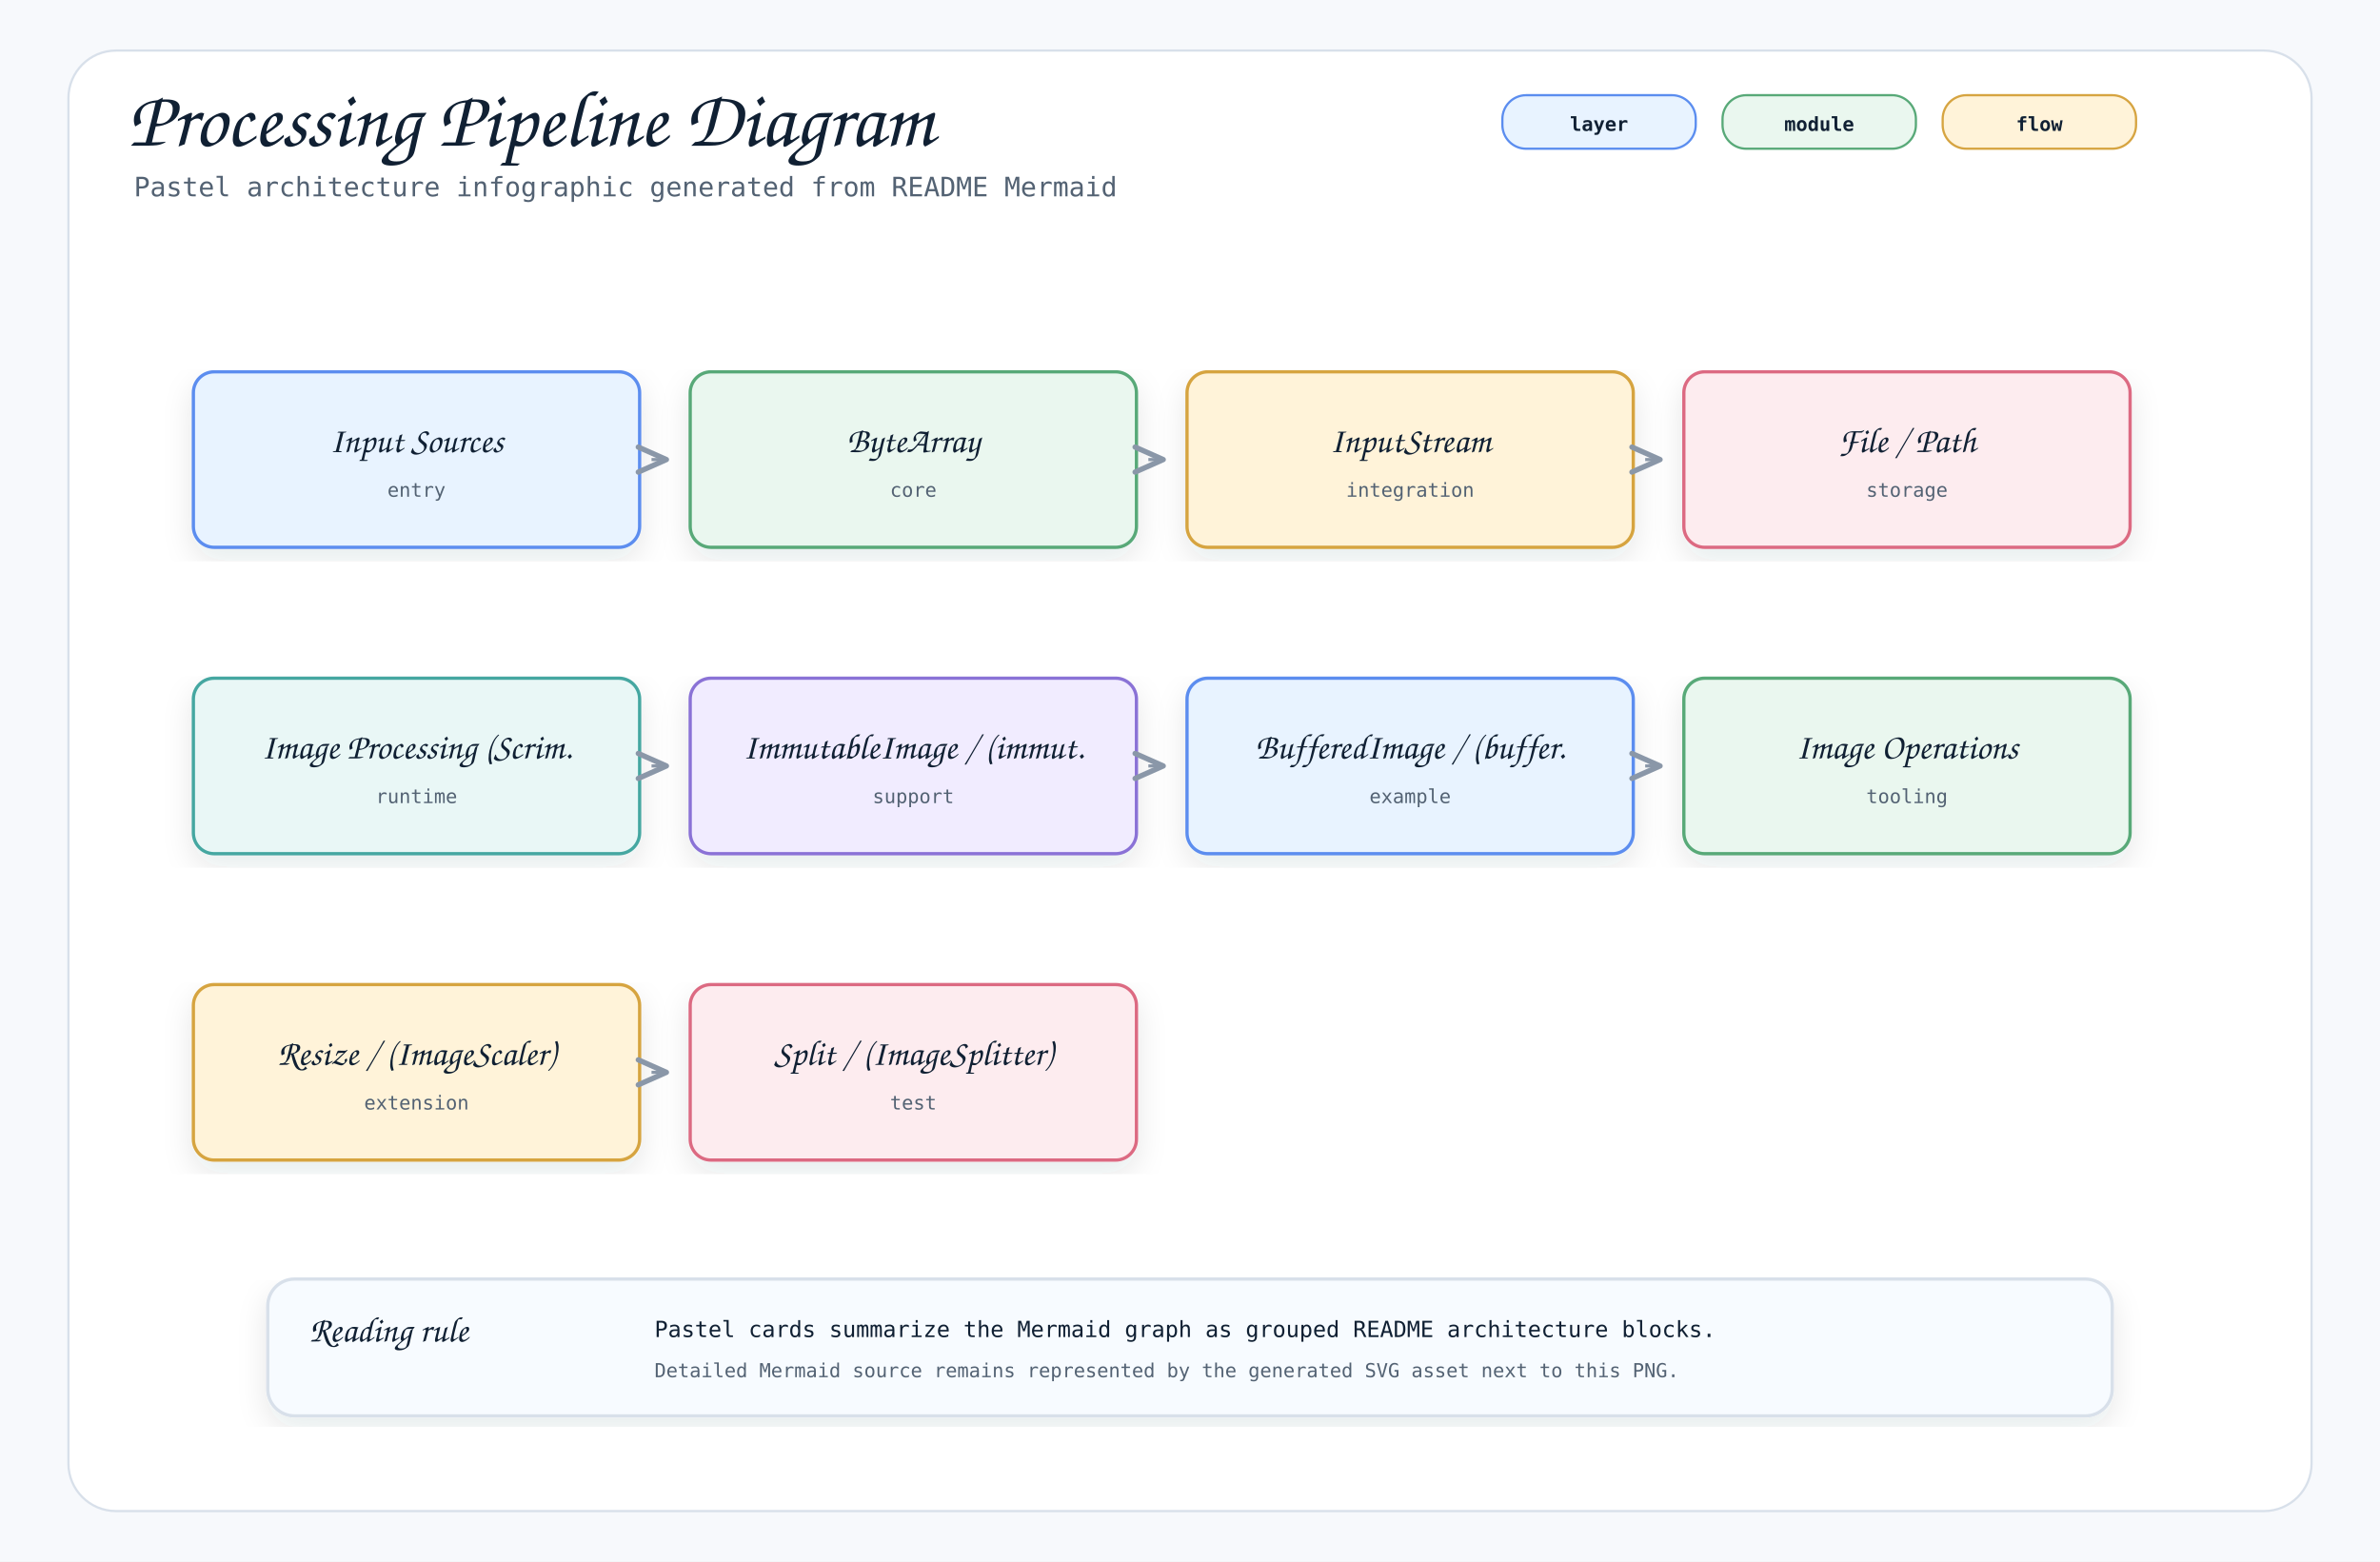
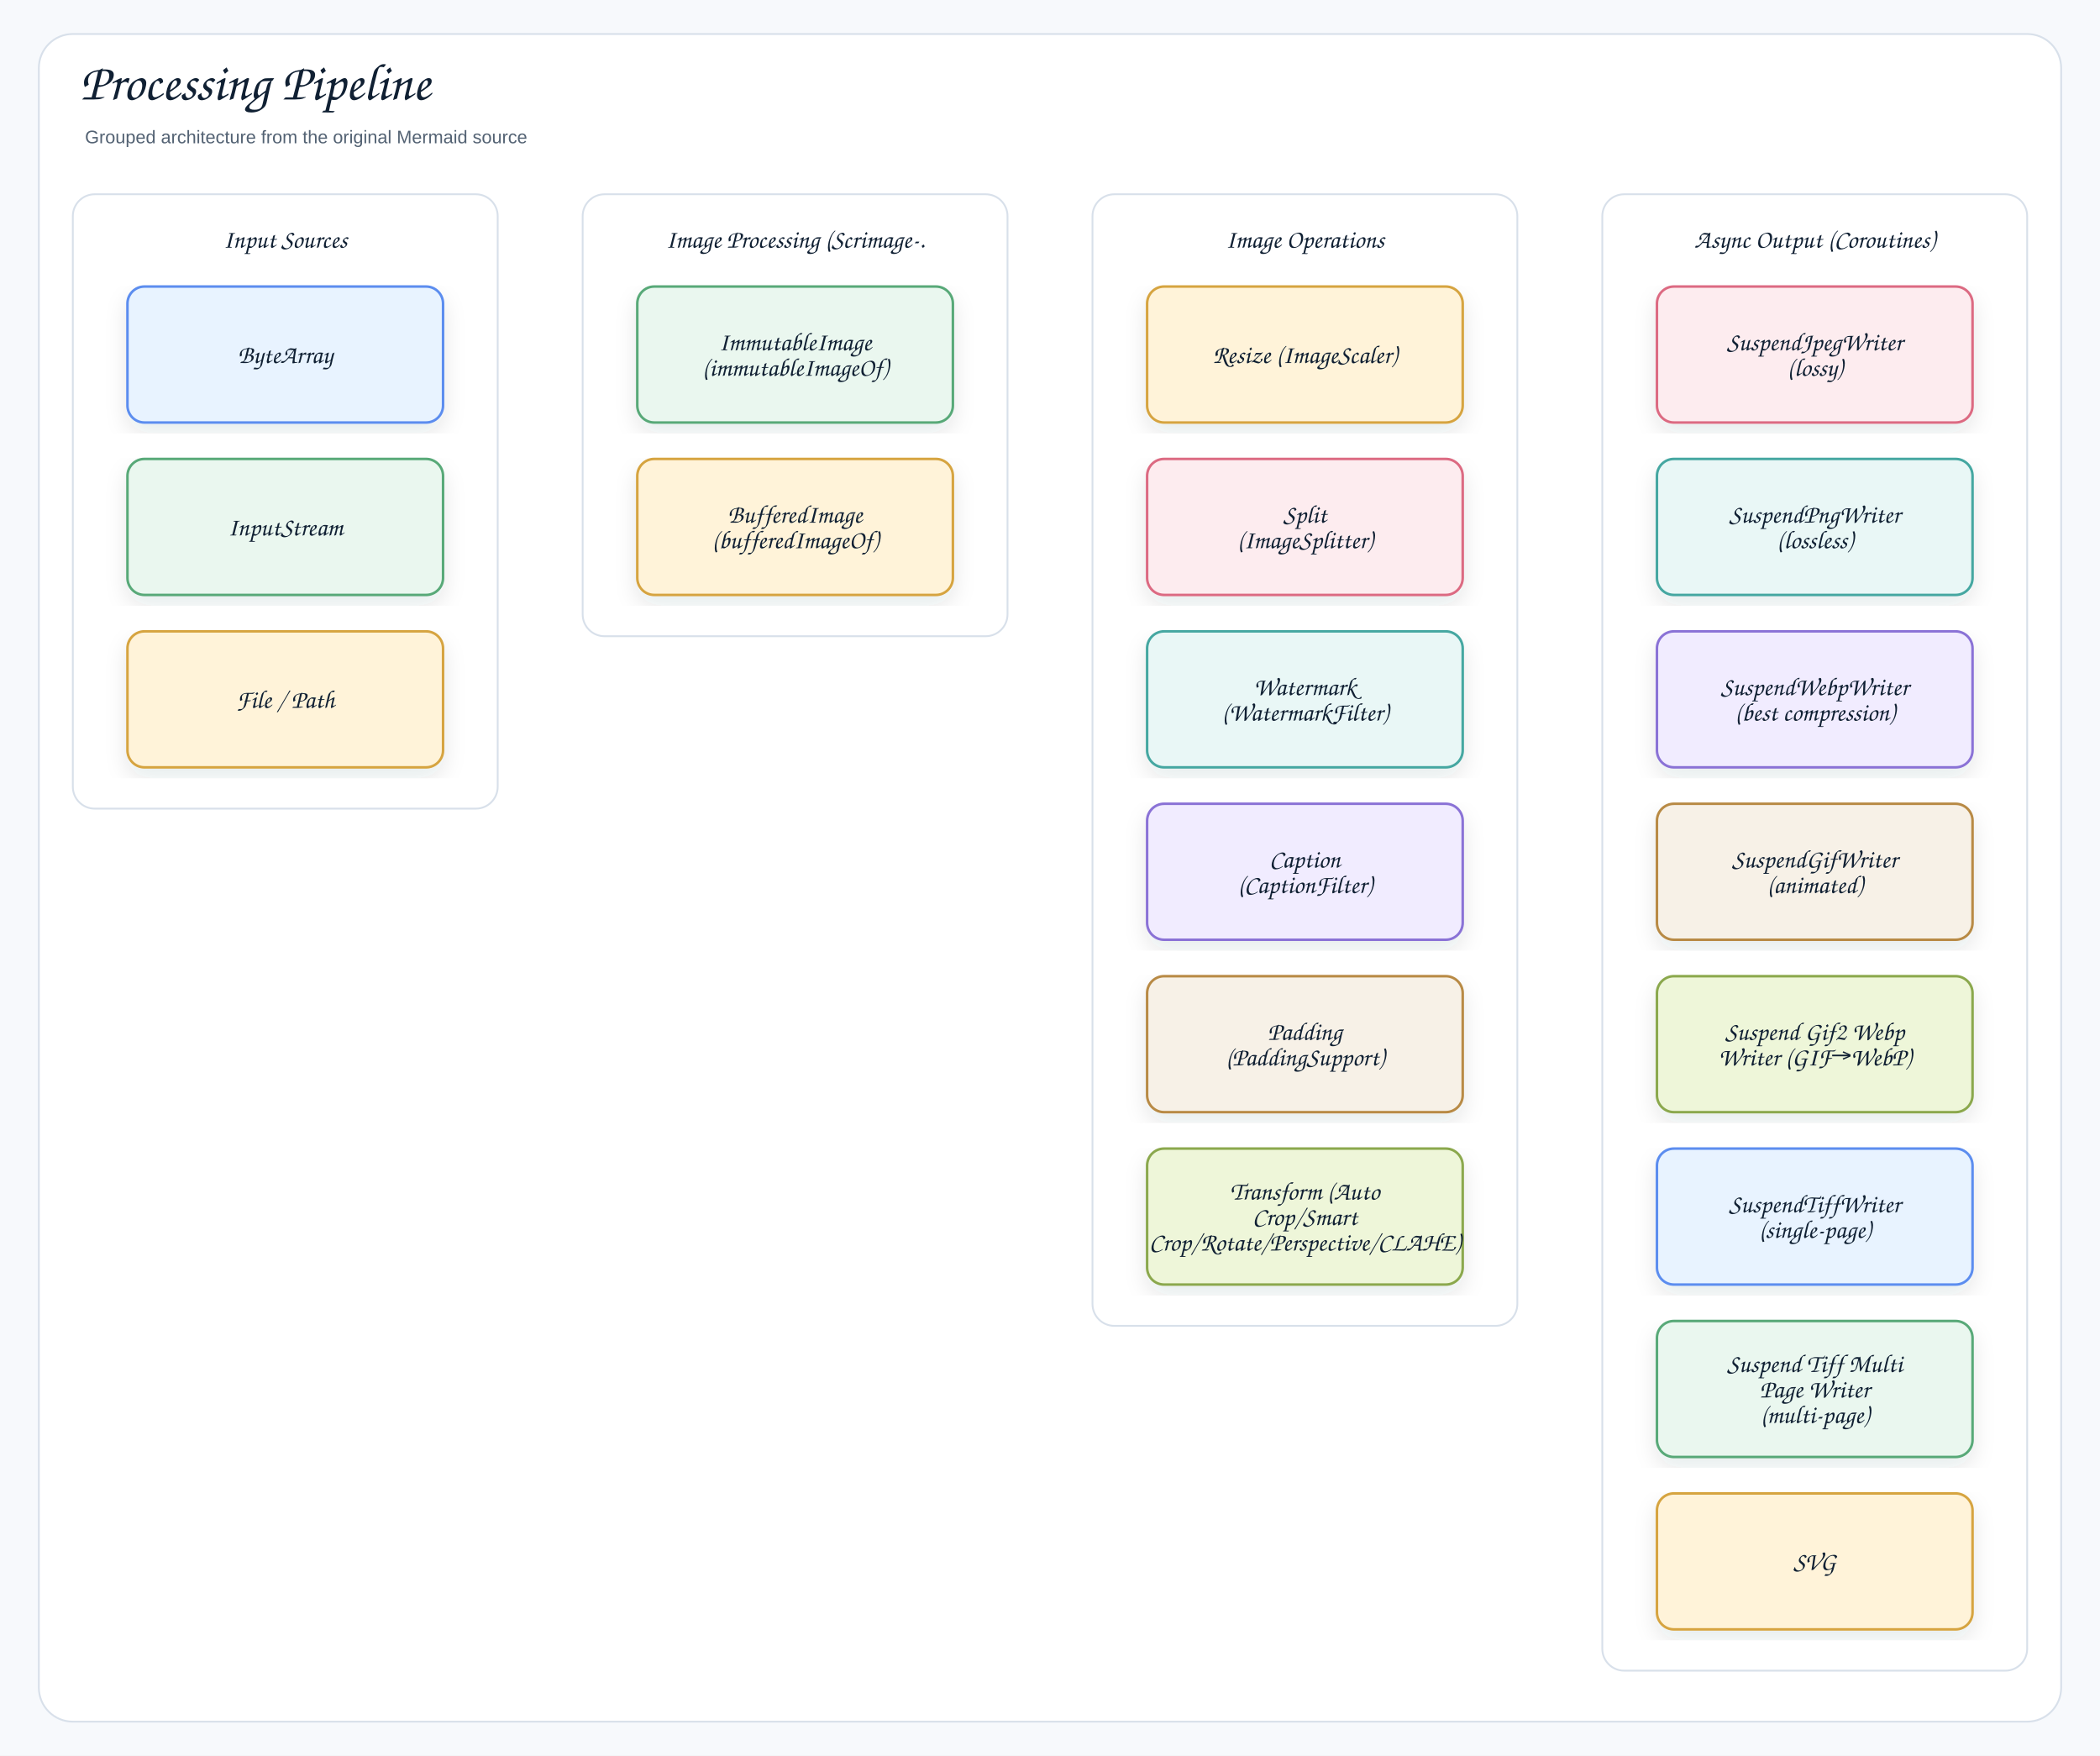
- <svg xmlns="http://www.w3.org/2000/svg" width="1600" height="1050" viewBox="0 0 1600 1050" role="img" aria-label="Processing Pipeline Diagram">
+ <svg xmlns="http://www.w3.org/2000/svg" width="1730" height="1446" viewBox="0 0 1730 1446" role="img" aria-label="Processing Pipeline">
  <defs>
    <filter id="shadow" x="-8%" y="-8%" width="116%" height="116%">
-       <feDropShadow dx="0" dy="8" stdDeviation="10" flood-color="#1f2937" flood-opacity="0.10" />
+       <feDropShadow dx="0" dy="8" stdDeviation="9" flood-color="#1f2937" flood-opacity="0.10" />
    </filter>
    <marker id="openArrow" markerWidth="12" markerHeight="10" refX="10" refY="5" orient="auto" markerUnits="strokeWidth">
-       <path d="M 1 1 L 10 5 L 1 9" fill="none" stroke="#8a97a8" stroke-width="1.7" stroke-linecap="round" stroke-linejoin="round" />
+       <path d="M 1 1 L 10 5 L 1 9" fill="none" stroke="#758297" stroke-width="1.8" stroke-linecap="round" stroke-linejoin="round" />
    </marker>
    <marker id="inherit" markerWidth="14" markerHeight="12" refX="12" refY="6" orient="auto" markerUnits="strokeWidth">
-       <path d="M 0 1 L 12 6 L 0 11 Z" fill="#ffffff" stroke="#8a97a8" stroke-width="1.7" />
+       <path d="M 0 1 L 12 6 L 0 11 Z" fill="#ffffff" stroke="#758297" stroke-width="1.8" />
    </marker>
    <style>
-     .canvas { fill: #f7f9fc; }
-     .frame { fill: #ffffff; stroke: #d8e0ea; stroke-width: 1.5; }
-     .title { font-family: "Architects Daughter", "Comic Mono", cursive; font-size: 54px; font-weight: 400; fill: #102033; }
-     .subtitle { font-family: "Comic Mono", "SFMono-Regular", Menlo, Consolas, monospace; font-size: 18px; fill: #536273; }
-     .label { font-family: "Architects Daughter", "Comic Mono", cursive; font-size: 30px; font-weight: 400; fill: #102033; }
-     .smallLabel { font-family: "Architects Daughter", "Comic Mono", cursive; font-size: 24px; font-weight: 400; fill: #102033; }
-     .mono { font-family: "Comic Mono", "SFMono-Regular", Menlo, Consolas, monospace; font-size: 15px; fill: #102033; }
-     .small { font-family: "Comic Mono", "SFMono-Regular", Menlo, Consolas, monospace; font-size: 13px; fill: #536273; }
-     .strong { font-family: "Comic Mono", "SFMono-Regular", Menlo, Consolas, monospace; font-size: 15px; font-weight: 700; fill: #102033; }
-     .card { stroke-width: 2.2; filter: url(#shadow); }
-     .line { stroke: #8a97a8; stroke-width: 2.1; fill: none; marker-end: url(#openArrow); }
-     .softLine { stroke: #8a97a8; stroke-width: 2.1; fill: none; }
-     .dashed { stroke: #8a97a8; stroke-width: 2.1; stroke-dasharray: 7 6; fill: none; marker-end: url(#openArrow); }
-     .inheritLine { stroke: #8a97a8; stroke-width: 2.2; fill: none; marker-end: url(#inherit); }
-     .implLine { stroke: #8a97a8; stroke-width: 2.2; stroke-dasharray: 8 7; fill: none; marker-end: url(#inherit); }
-     .compartment { stroke-width: 1.6; fill: none; }
-     .chip { stroke-width: 1.5; rx: 16; }
-     .chipText { font-family: "Comic Mono", "SFMono-Regular", Menlo, Consolas, monospace; font-size: 13px; font-weight: 700; fill: #102033; }
+     .canvas{fill:#f7f9fc}.frame{fill:#fff;stroke:#d8e0ea;stroke-width:1.5}
+     .title{font-family:"Architects Daughter","Comic Sans MS","Comic Sans",cursive;font-size:43px;font-weight:400;fill:#102033}
+     .subtitle{font-family:"Comic Sans MS","Comic Sans","Comic Neue",Arial,sans-serif;font-size:15px;font-weight:400;fill:#536273}
+     .label{font-family:"Architects Daughter","Comic Sans MS","Comic Sans",cursive;font-size:25px;font-weight:400;fill:#102033}
+     .smallLabel{font-family:"Architects Daughter","Comic Sans MS","Comic Sans",cursive;font-size:21px;font-weight:400;fill:#102033}
+     .mono{font-family:"Comic Sans MS","Comic Sans","Comic Neue",Arial,sans-serif;font-size:12px;font-weight:400;fill:#102033}
+     .small{font-family:"Comic Sans MS","Comic Sans","Comic Neue",Arial,sans-serif;font-size:12px;font-weight:400;fill:#536273}
+     .strong{font-family:"Comic Sans MS","Comic Sans","Comic Neue",Arial,sans-serif;font-size:13px;font-weight:400;fill:#102033}
+     .card{stroke-width:2.1;filter:url(#shadow)}.compartment{stroke-width:1.5;fill:none}
+     .line{stroke:#758297;stroke-width:2.1;fill:none;marker-end:url(#openArrow)}
+     .plainLine{stroke:#758297;stroke-width:2.1;fill:none}
+     .dashed{stroke:#758297;stroke-width:2.1;stroke-dasharray:7 6;fill:none;marker-end:url(#openArrow)}
+     .inheritLine{stroke:#758297;stroke-width:2.2;fill:none;marker-end:url(#inherit)}
+     .implLine{stroke:#758297;stroke-width:2.2;stroke-dasharray:8 7;fill:none;marker-end:url(#inherit)}
  </style>
  </defs>
-   <rect class="canvas" width="1600" height="1050" />
-   <rect class="frame" x="46" y="34" width="1508" height="982" rx="32" />
-   <text class="title" x="86" y="98">Processing Pipeline Diagram</text>
-   <text class="subtitle" x="90" y="132">Pastel architecture infographic generated from README Mermaid</text>
-   <rect class="chip" x="1010" y="64" width="130" height="36" fill="#e8f3ff" stroke="#5b8def" />
-   <text class="chipText" x="1075" y="88" text-anchor="middle">layer</text>
-   <rect class="chip" x="1158" y="64" width="130" height="36" fill="#eaf7ef" stroke="#58a978" />
-   <text class="chipText" x="1223" y="88" text-anchor="middle">module</text>
-   <rect class="chip" x="1306" y="64" width="130" height="36" fill="#fff3d9" stroke="#d6a441" />
-   <text class="chipText" x="1371" y="88" text-anchor="middle">flow</text>
-   <g transform="translate(130,250)">
-     <rect class="card" x="0" y="0" width="300" height="118" rx="14" fill="#e8f3ff" stroke="#5b8def" />
-     <text class="smallLabel" x="150" y="54" text-anchor="middle">Input Sources</text>
-     <text class="small" x="150" y="84" text-anchor="middle">entry</text>
+   <rect class="canvas" width="1730" height="1446" />
+   <rect class="frame" x="32" y="28" width="1666" height="1390" rx="28" />
+   <text class="title" x="66" y="82">Processing Pipeline</text>
+   <text class="subtitle" x="70" y="118">Grouped architecture from the original Mermaid source</text>
+   <g transform="translate(60,160)">
+     <rect x="0" y="0" width="350" height="506" rx="18" fill="#ffffff" stroke="#d8e0ea" stroke-width="1.5" />
+     <text class="smallLabel" x="175" y="44" text-anchor="middle">Input Sources</text>
  </g>
-   <g transform="translate(464,250)">
-     <rect class="card" x="0" y="0" width="300" height="118" rx="14" fill="#eaf7ef" stroke="#58a978" />
-     <text class="smallLabel" x="150" y="54" text-anchor="middle">ByteArray</text>
-     <text class="small" x="150" y="84" text-anchor="middle">core</text>
+   <g transform="translate(105,236)">
+     <rect class="card" x="0" y="0" width="260" height="112" rx="14" fill="#E8F3FF" stroke="#5B8DEF" />
+     <text class="smallLabel" x="130" y="63" text-anchor="middle">ByteArray</text>
  </g>
-   <path class="line" d="M438 309 L448 309" />
-   <g transform="translate(798,250)">
-     <rect class="card" x="0" y="0" width="300" height="118" rx="14" fill="#fff3d9" stroke="#d6a441" />
-     <text class="smallLabel" x="150" y="54" text-anchor="middle">InputStream</text>
-     <text class="small" x="150" y="84" text-anchor="middle">integration</text>
+   <g transform="translate(105,378)">
+     <rect class="card" x="0" y="0" width="260" height="112" rx="14" fill="#EAF7EF" stroke="#58A978" />
+     <text class="smallLabel" x="130" y="63" text-anchor="middle">InputStream</text>
  </g>
-   <path class="line" d="M772 309 L782 309" />
-   <g transform="translate(1132,250)">
-     <rect class="card" x="0" y="0" width="300" height="118" rx="14" fill="#fdecef" stroke="#dc6b82" />
-     <text class="smallLabel" x="150" y="54" text-anchor="middle">File / Path</text>
-     <text class="small" x="150" y="84" text-anchor="middle">storage</text>
+   <g transform="translate(105,520)">
+     <rect class="card" x="0" y="0" width="260" height="112" rx="14" fill="#FFF3D9" stroke="#D6A441" />
+     <text class="smallLabel" x="130" y="63" text-anchor="middle">File / Path</text>
  </g>
-   <path class="line" d="M1106 309 L1116 309" />
-   <g transform="translate(130,456)">
-     <rect class="card" x="0" y="0" width="300" height="118" rx="14" fill="#e9f7f6" stroke="#45a7a1" />
-     <text class="smallLabel" x="150" y="54" text-anchor="middle">Image Processing (Scrim.</text>
-     <text class="small" x="150" y="84" text-anchor="middle">runtime</text>
+   <g transform="translate(480,160)">
+     <rect x="0" y="0" width="350" height="364" rx="18" fill="#ffffff" stroke="#d8e0ea" stroke-width="1.5" />
+     <text class="smallLabel" x="175" y="44" text-anchor="middle">Image Processing (Scrimage-.</text>
  </g>
-   <g transform="translate(464,456)">
-     <rect class="card" x="0" y="0" width="300" height="118" rx="14" fill="#f1ecff" stroke="#8a72d6" />
-     <text class="smallLabel" x="150" y="54" text-anchor="middle">ImmutableImage / (immut.</text>
-     <text class="small" x="150" y="84" text-anchor="middle">support</text>
+   <g transform="translate(525,236)">
+     <rect class="card" x="0" y="0" width="260" height="112" rx="14" fill="#EAF7EF" stroke="#58A978" />
+     <text class="smallLabel" x="130" y="52.5" text-anchor="middle">ImmutableImage</text>
+     <text class="smallLabel" x="130" y="73.5" text-anchor="middle">(immutableImageOf)</text>
  </g>
-   <path class="line" d="M438 515 L448 515" />
-   <g transform="translate(798,456)">
-     <rect class="card" x="0" y="0" width="300" height="118" rx="14" fill="#e8f3ff" stroke="#5b8def" />
-     <text class="smallLabel" x="150" y="54" text-anchor="middle">BufferedImage / (buffer.</text>
-     <text class="small" x="150" y="84" text-anchor="middle">example</text>
+   <g transform="translate(525,378)">
+     <rect class="card" x="0" y="0" width="260" height="112" rx="14" fill="#FFF3D9" stroke="#D6A441" />
+     <text class="smallLabel" x="130" y="52.5" text-anchor="middle">BufferedImage</text>
+     <text class="smallLabel" x="130" y="73.5" text-anchor="middle">(bufferedImageOf)</text>
  </g>
-   <path class="line" d="M772 515 L782 515" />
-   <g transform="translate(1132,456)">
-     <rect class="card" x="0" y="0" width="300" height="118" rx="14" fill="#eaf7ef" stroke="#58a978" />
-     <text class="smallLabel" x="150" y="54" text-anchor="middle">Image Operations</text>
-     <text class="small" x="150" y="84" text-anchor="middle">tooling</text>
+   <g transform="translate(900,160)">
+     <rect x="0" y="0" width="350" height="932" rx="18" fill="#ffffff" stroke="#d8e0ea" stroke-width="1.5" />
+     <text class="smallLabel" x="175" y="44" text-anchor="middle">Image Operations</text>
  </g>
-   <path class="line" d="M1106 515 L1116 515" />
-   <g transform="translate(130,662)">
-     <rect class="card" x="0" y="0" width="300" height="118" rx="14" fill="#fff3d9" stroke="#d6a441" />
-     <text class="smallLabel" x="150" y="54" text-anchor="middle">Resize / (ImageScaler)</text>
-     <text class="small" x="150" y="84" text-anchor="middle">extension</text>
+   <g transform="translate(945,236)">
+     <rect class="card" x="0" y="0" width="260" height="112" rx="14" fill="#FFF3D9" stroke="#D6A441" />
+     <text class="smallLabel" x="130" y="63" text-anchor="middle">Resize (ImageScaler)</text>
  </g>
-   <g transform="translate(464,662)">
-     <rect class="card" x="0" y="0" width="300" height="118" rx="14" fill="#fdecef" stroke="#dc6b82" />
-     <text class="smallLabel" x="150" y="54" text-anchor="middle">Split / (ImageSplitter)</text>
-     <text class="small" x="150" y="84" text-anchor="middle">test</text>
+   <g transform="translate(945,378)">
+     <rect class="card" x="0" y="0" width="260" height="112" rx="14" fill="#FDECEF" stroke="#DC6B82" />
+     <text class="smallLabel" x="130" y="52.5" text-anchor="middle">Split</text>
+     <text class="smallLabel" x="130" y="73.5" text-anchor="middle">(ImageSplitter)</text>
  </g>
-   <path class="line" d="M438 721 L448 721" />
-   <g transform="translate(180,860)">
-     <rect class="card" x="0" y="0" width="1240" height="92" rx="18" fill="#f7fbff" stroke="#d8e0ea" />
-     <text class="smallLabel" x="28" y="42">Reading rule</text>
-     <text class="mono" x="260" y="39">Pastel cards summarize the Mermaid graph as grouped README architecture blocks.</text>
-     <text class="small" x="260" y="66">Detailed Mermaid source remains represented by the generated SVG asset next to this PNG.</text>
+   <g transform="translate(945,520)">
+     <rect class="card" x="0" y="0" width="260" height="112" rx="14" fill="#E9F7F6" stroke="#45A7A1" />
+     <text class="smallLabel" x="130" y="52.5" text-anchor="middle">Watermark</text>
+     <text class="smallLabel" x="130" y="73.5" text-anchor="middle">(WatermarkFilter)</text>
+   </g>
+   <g transform="translate(945,662)">
+     <rect class="card" x="0" y="0" width="260" height="112" rx="14" fill="#F1ECFF" stroke="#8A72D6" />
+     <text class="smallLabel" x="130" y="52.5" text-anchor="middle">Caption</text>
+     <text class="smallLabel" x="130" y="73.5" text-anchor="middle">(CaptionFilter)</text>
+   </g>
+   <g transform="translate(945,804)">
+     <rect class="card" x="0" y="0" width="260" height="112" rx="14" fill="#F7F1E7" stroke="#B88A44" />
+     <text class="smallLabel" x="130" y="52.5" text-anchor="middle">Padding</text>
+     <text class="smallLabel" x="130" y="73.5" text-anchor="middle">(PaddingSupport)</text>
+   </g>
+   <g transform="translate(945,946)">
+     <rect class="card" x="0" y="0" width="260" height="112" rx="14" fill="#EEF6D9" stroke="#8BA84D" />
+     <text class="smallLabel" x="130" y="42" text-anchor="middle">Transform (Auto</text>
+     <text class="smallLabel" x="130" y="63" text-anchor="middle">Crop/Smart</text>
+     <text class="smallLabel" x="130" y="84" text-anchor="middle">Crop/Rotate/Perspective/CLAHE)</text>
+   </g>
+   <g transform="translate(1320,160)">
+     <rect x="0" y="0" width="350" height="1216" rx="18" fill="#ffffff" stroke="#d8e0ea" stroke-width="1.5" />
+     <text class="smallLabel" x="175" y="44" text-anchor="middle">Async Output (Coroutines)</text>
+   </g>
+   <g transform="translate(1365,236)">
+     <rect class="card" x="0" y="0" width="260" height="112" rx="14" fill="#FDECEF" stroke="#DC6B82" />
+     <text class="smallLabel" x="130" y="52.5" text-anchor="middle">SuspendJpegWriter</text>
+     <text class="smallLabel" x="130" y="73.5" text-anchor="middle">(lossy)</text>
+   </g>
+   <g transform="translate(1365,378)">
+     <rect class="card" x="0" y="0" width="260" height="112" rx="14" fill="#E9F7F6" stroke="#45A7A1" />
+     <text class="smallLabel" x="130" y="52.5" text-anchor="middle">SuspendPngWriter</text>
+     <text class="smallLabel" x="130" y="73.5" text-anchor="middle">(lossless)</text>
+   </g>
+   <g transform="translate(1365,520)">
+     <rect class="card" x="0" y="0" width="260" height="112" rx="14" fill="#F1ECFF" stroke="#8A72D6" />
+     <text class="smallLabel" x="130" y="52.5" text-anchor="middle">SuspendWebpWriter</text>
+     <text class="smallLabel" x="130" y="73.5" text-anchor="middle">(best compression)</text>
+   </g>
+   <g transform="translate(1365,662)">
+     <rect class="card" x="0" y="0" width="260" height="112" rx="14" fill="#F7F1E7" stroke="#B88A44" />
+     <text class="smallLabel" x="130" y="52.5" text-anchor="middle">SuspendGifWriter</text>
+     <text class="smallLabel" x="130" y="73.5" text-anchor="middle">(animated)</text>
+   </g>
+   <g transform="translate(1365,804)">
+     <rect class="card" x="0" y="0" width="260" height="112" rx="14" fill="#EEF6D9" stroke="#8BA84D" />
+     <text class="smallLabel" x="130" y="52.5" text-anchor="middle">Suspend Gif2 Webp</text>
+     <text class="smallLabel" x="130" y="73.5" text-anchor="middle">Writer (GIF→WebP)</text>
+   </g>
+   <g transform="translate(1365,946)">
+     <rect class="card" x="0" y="0" width="260" height="112" rx="14" fill="#E8F3FF" stroke="#5B8DEF" />
+     <text class="smallLabel" x="130" y="52.5" text-anchor="middle">SuspendTiffWriter</text>
+     <text class="smallLabel" x="130" y="73.5" text-anchor="middle">(single-page)</text>
+   </g>
+   <g transform="translate(1365,1088)">
+     <rect class="card" x="0" y="0" width="260" height="112" rx="14" fill="#EAF7EF" stroke="#58A978" />
+     <text class="smallLabel" x="130" y="42" text-anchor="middle">Suspend Tiff Multi</text>
+     <text class="smallLabel" x="130" y="63" text-anchor="middle">Page Writer</text>
+     <text class="smallLabel" x="130" y="84" text-anchor="middle">(multi-page)</text>
+   </g>
+   <g transform="translate(1365,1230)">
+     <rect class="card" x="0" y="0" width="260" height="112" rx="14" fill="#FFF3D9" stroke="#D6A441" />
+     <text class="smallLabel" x="130" y="63" text-anchor="middle">SVG</text>
  </g>
</svg>
